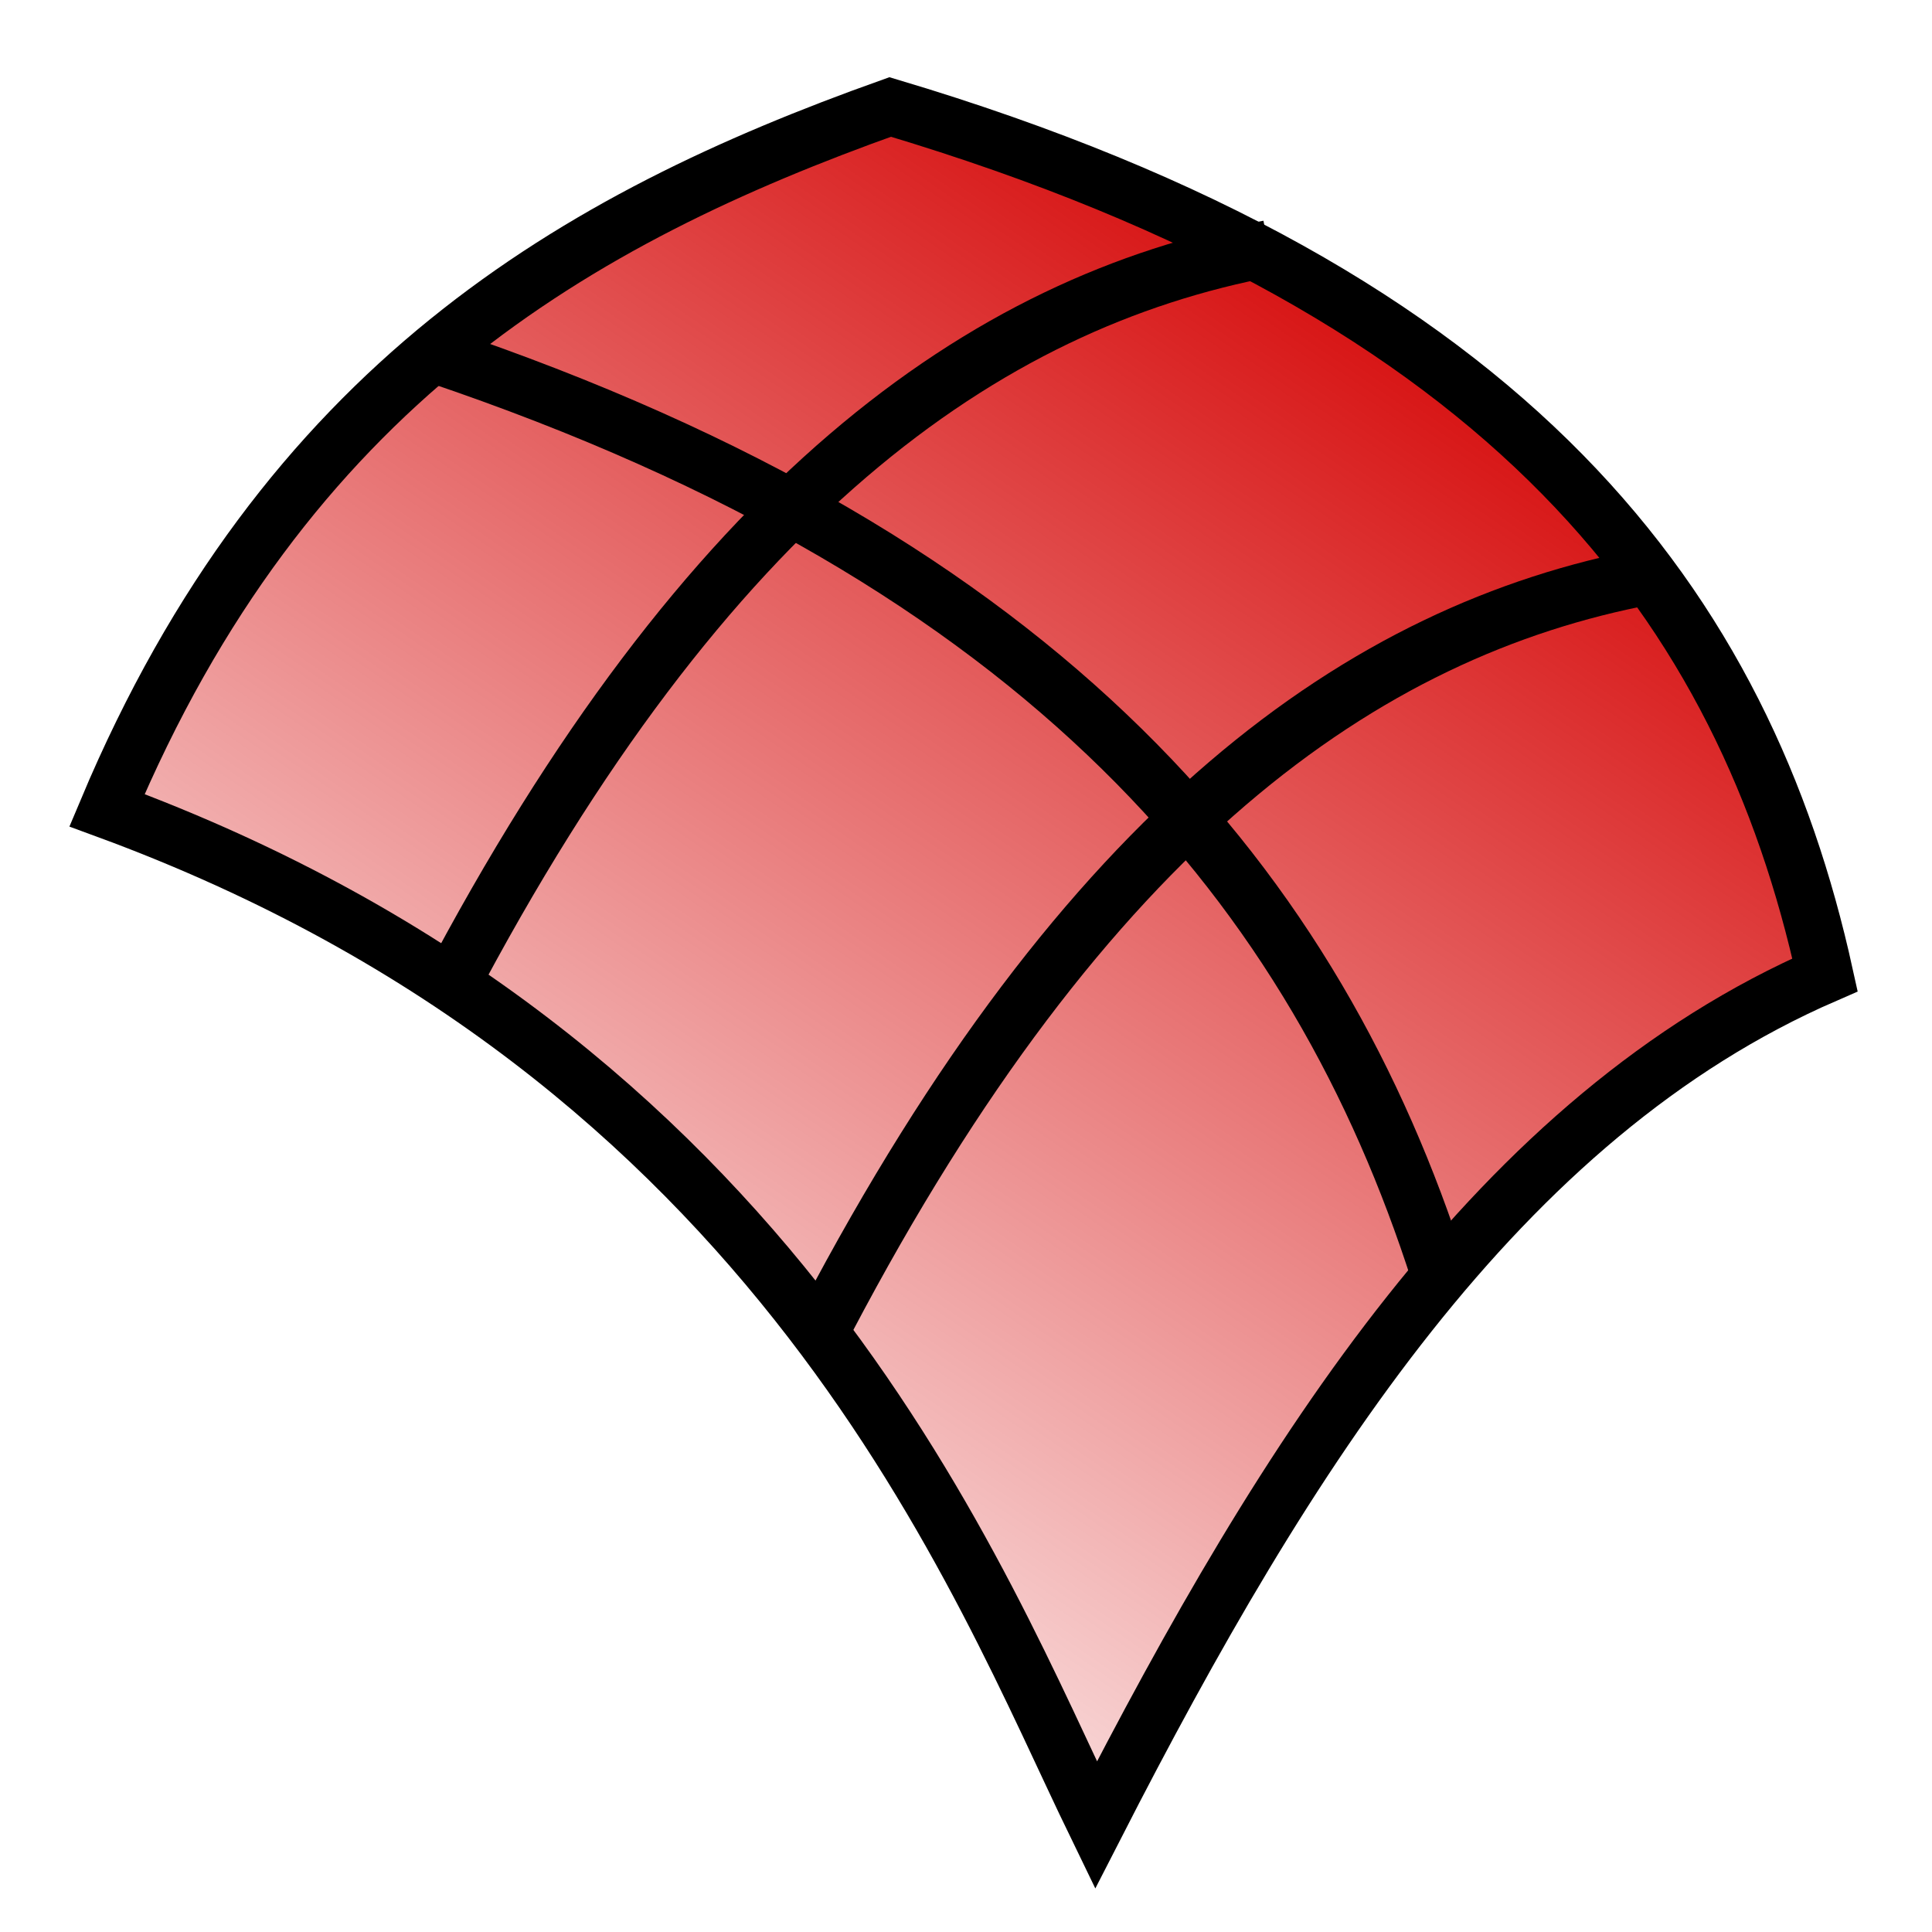
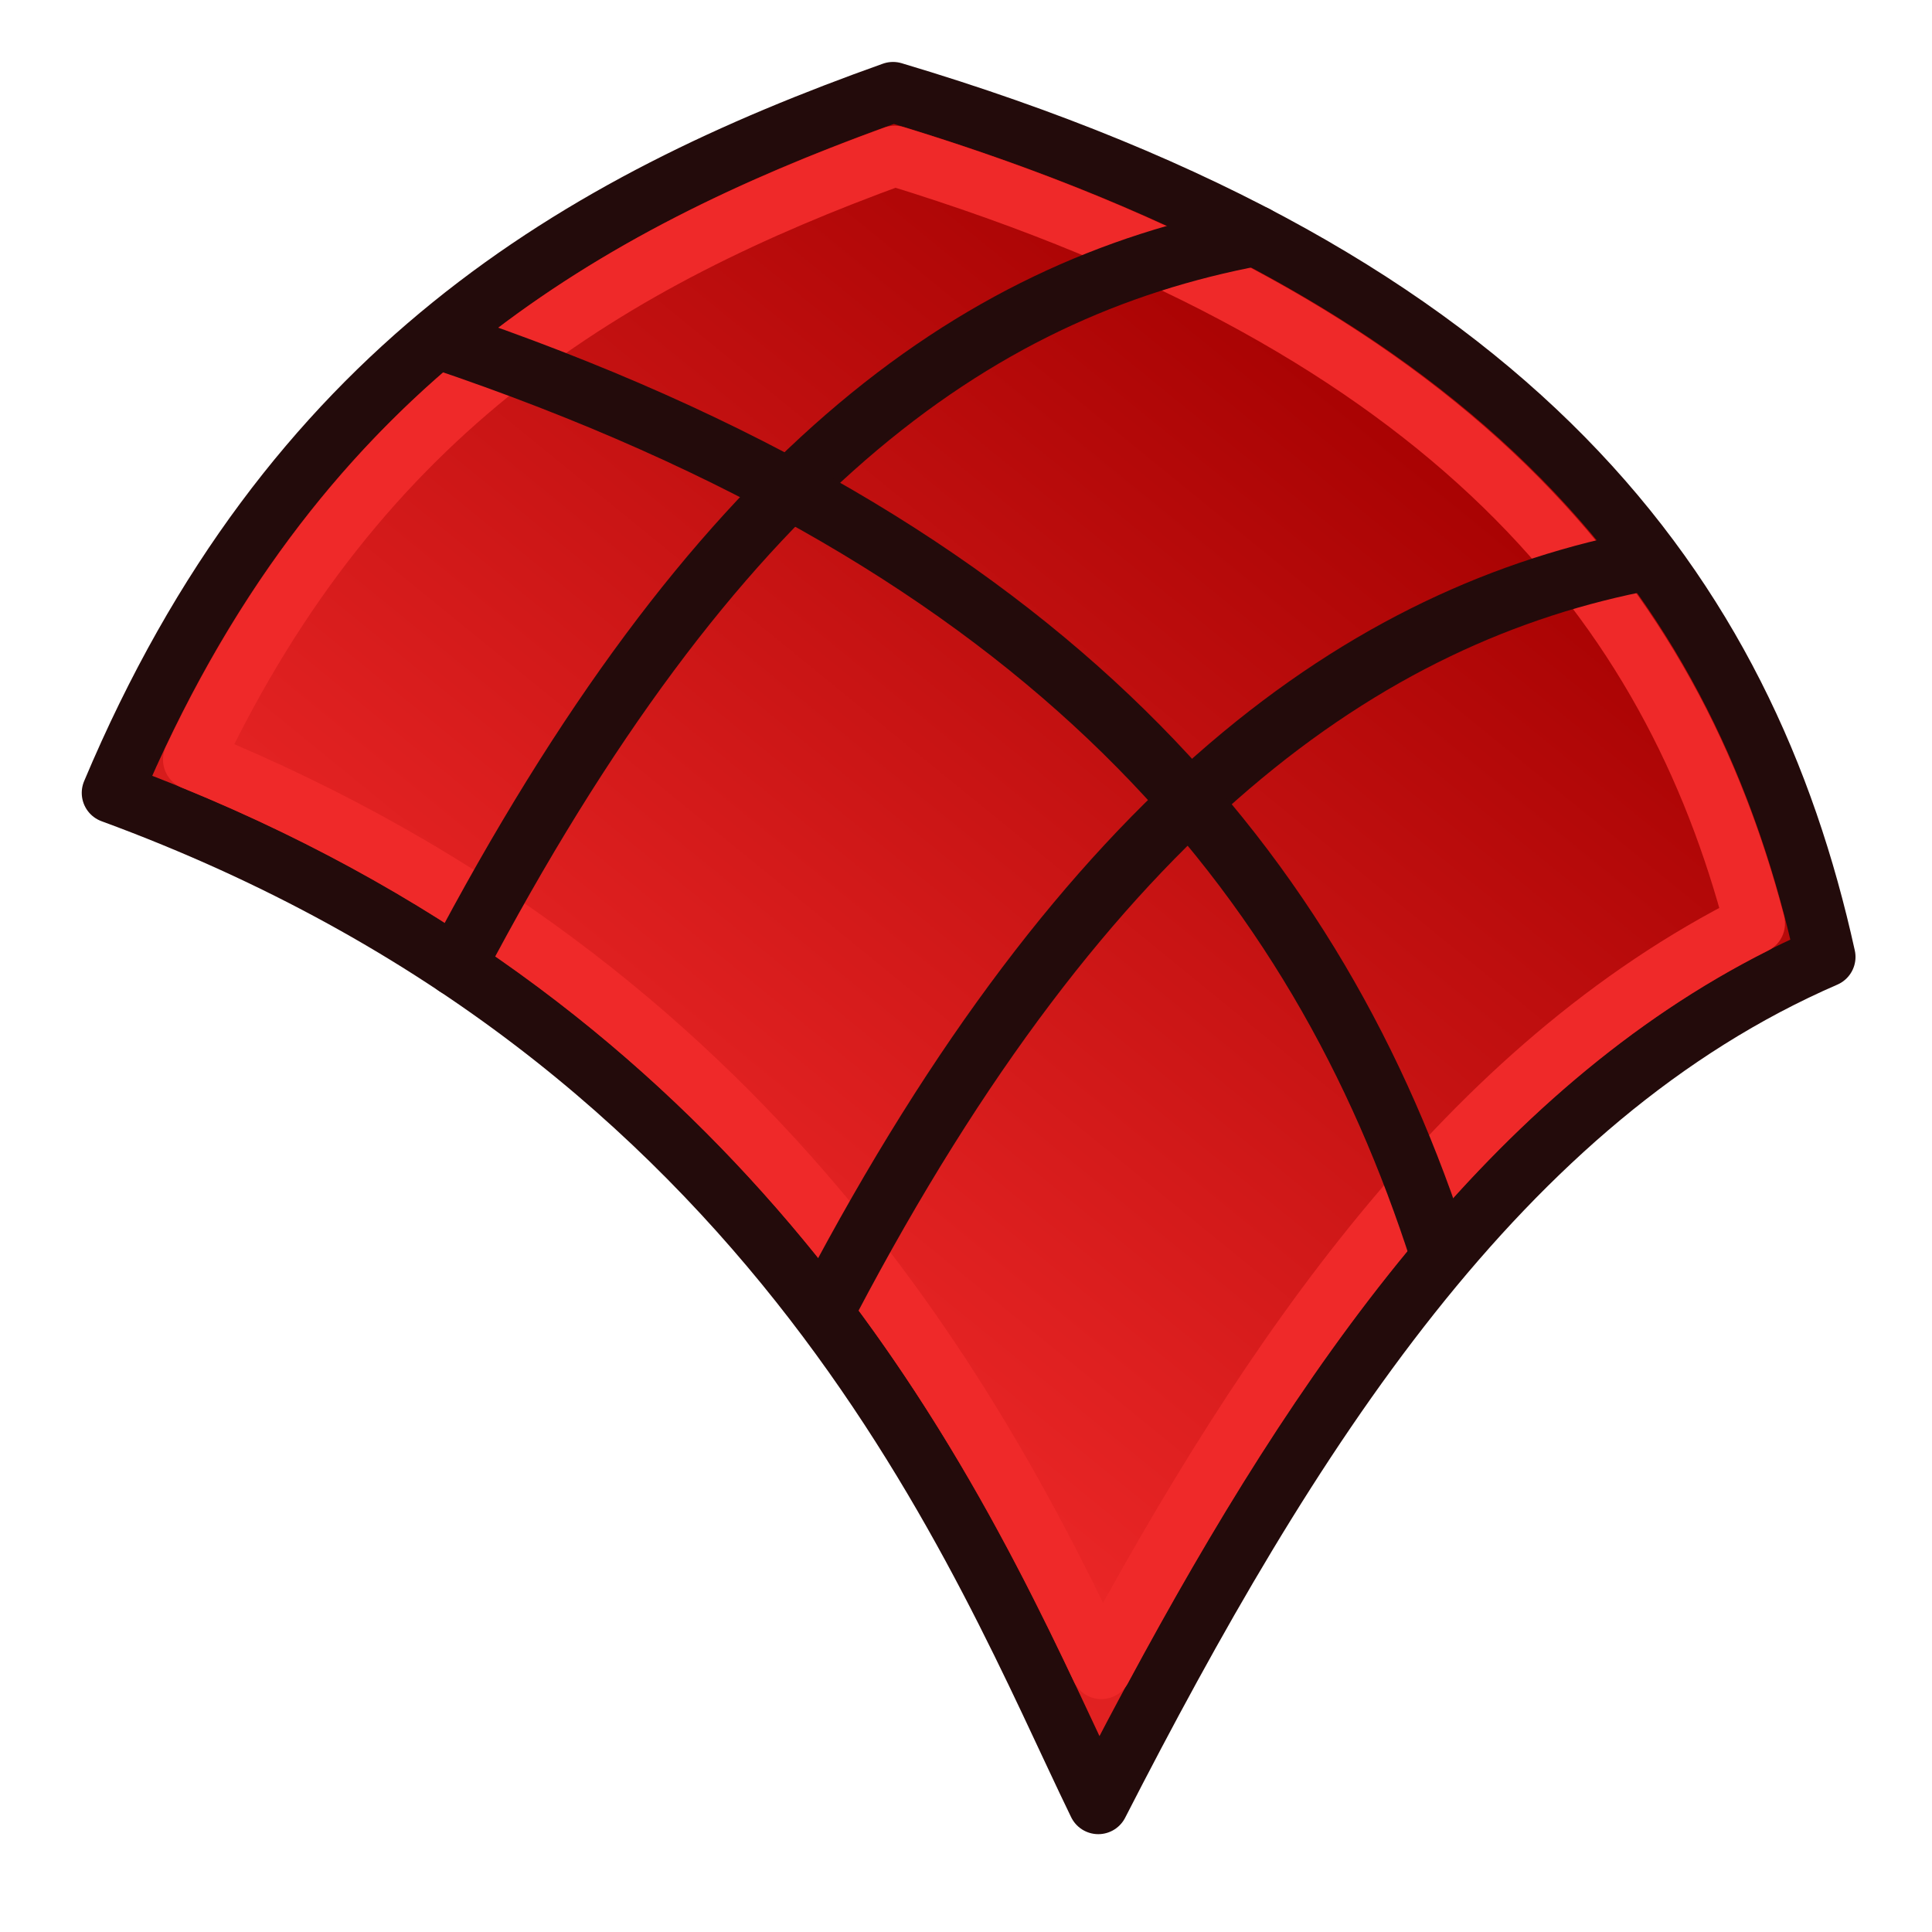
- <svg xmlns="http://www.w3.org/2000/svg" xmlns:xlink="http://www.w3.org/1999/xlink" version="1.1" id="svg2963" height="68.267" width="68.267">
-   <defs id="defs2965">
+ <svg xmlns="http://www.w3.org/2000/svg" xmlns:xlink="http://www.w3.org/1999/xlink" width="64" height="64" id="svg2869" version="1.1" viewBox="0 0 64 64">
+   <defs id="defs2871">
+     <linearGradient id="linearGradient5">
+       <stop style="stop-color:#ef2929;stop-opacity:1;" offset="0" id="stop19" />
+       <stop style="stop-color:#ef2929;stop-opacity:0;" offset="1" id="stop20" />
+     </linearGradient>
+     <linearGradient id="swatch18">
+       <stop style="stop-color:#ef2929;stop-opacity:1;" offset="0" id="stop18" />
+     </linearGradient>
+     <linearGradient id="swatch15">
+       <stop style="stop-color:#3d0000;stop-opacity:1;" offset="0" id="stop15" />
+     </linearGradient>
+     <linearGradient id="linearGradient5-1">
+       <stop style="stop-color:#ef2929;stop-opacity:1;" offset="0" id="stop5" />
+       <stop style="stop-color:#ef2929;stop-opacity:0;" offset="1" id="stop6" />
+     </linearGradient>
+     <linearGradient id="linearGradient3836-9">
+       <stop style="stop-color:#a40000;stop-opacity:1" offset="0" id="stop3838-8" />
+       <stop style="stop-color:#ef2929;stop-opacity:1" offset="1" id="stop3840-1" />
+     </linearGradient>
+     <linearGradient xlink:href="#linearGradient861" id="linearGradient863" x1="9.084" y1="289.347" x2="7.657" y2="296.467" gradientUnits="userSpaceOnUse" gradientTransform="matrix(3.498398,0,0,3.502324,1.471897,-978.4025)" />
+     <linearGradient id="linearGradient861">
+       <stop style="stop-color:#4e9a06;stop-opacity:1" offset="0" id="stop857" />
+       <stop style="stop-color:#8ae234;stop-opacity:1" offset="1" id="stop859" />
+     </linearGradient>
+     <linearGradient xlink:href="#linearGradient3253" id="linearGradient3255" x1="3.261" y1="286.328" x2="16.78" y2="286.328" gradientUnits="userSpaceOnUse" gradientTransform="matrix(3.498398,0,0,3.502324,1.471897,-978.4025)" />
+     <linearGradient id="linearGradient3253">
+       <stop style="stop-color:#204a87;stop-opacity:1" offset="0" id="stop3249" />
+       <stop style="stop-color:#729fcf;stop-opacity:1" offset="1" id="stop3251" />
+     </linearGradient>
+     <linearGradient gradientUnits="userSpaceOnUse" y2="59.273" x2="14.343" y1="6.947" x1="50.471" id="linearGradient834" xlink:href="#linearGradient832" gradientTransform="matrix(0.9349402,0,0,0.9341045,0.1743414,-0.4783578)" />
    <linearGradient id="linearGradient832">
-       <stop id="stop828" offset="0" style="stop-color:#d40000;stop-opacity:1;" />
-       <stop id="stop830" offset="1" style="stop-color:#d40000;stop-opacity:0;" />
+       <stop id="stop828" offset="0" style="stop-color:#a40000;stop-opacity:1" />
+       <stop id="stop830" offset="1" style="stop-color:#ef2929;stop-opacity:1" />
    </linearGradient>
-     <linearGradient id="linearGradient3354">
-       <stop id="stop3356" offset="0" style="stop-color:#2157c7;stop-opacity:1;" />
-       <stop id="stop3358" offset="1" style="stop-color:#6daaff;stop-opacity:1;" />
-     </linearGradient>
-     <linearGradient gradientUnits="userSpaceOnUse" y2="59.273" x2="14.343" y1="6.947" x1="50.471" id="linearGradient834" xlink:href="#linearGradient832" />
+     <linearGradient xlink:href="#linearGradient832" id="linearGradient59" gradientUnits="userSpaceOnUse" gradientTransform="matrix(0.9349402,0,0,0.9341045,0.1743414,-0.4783578)" x1="49.977" y1="12.328" x2="21.286" y2="47.536" />
  </defs>
-   <g id="layer1">
-     <path id="path818" d="M 3.78,28.63 C 27.623,37.397 34.581,55.945 38.727,64.487 45.464,51.33 52.956,39.456 64.487,34.448 61.652,21.568 53.587,10.388 31.455,3.78 20.35,7.739 10.085,13.631 3.78,28.63 Z" style="fill:url(#linearGradient834);fill-opacity:1;fill-rule:evenodd;stroke:#000000;stroke-width:2;stroke-linecap:butt;stroke-linejoin:miter;stroke-opacity:1" />
-     <path id="path828" d="M 29.219,46.62 C 38.353,29.245 48.136,22.269 58.237,20.366" style="fill:none;fill-rule:evenodd;stroke:#000000;stroke-width:2;stroke-linecap:butt;stroke-linejoin:miter;stroke-opacity:1" />
-     <path style="fill:none;fill-rule:evenodd;stroke:#000000;stroke-width:2;stroke-linecap:butt;stroke-linejoin:miter;stroke-opacity:1" d="M 15.81,35.036 C 24.944,17.661 34.728,10.685 44.829,8.782" id="path824" />
-     <path id="path826" d="M 15.364,12.534 C 37.094,19.86 46.532,31.524 50.847,44.996" style="fill:none;stroke:#000000;stroke-width:2;stroke-linecap:butt;stroke-linejoin:miter;stroke-opacity:1" />
+   <g id="layer3" style="display:inline">
+     <path id="path818" d="M 3.708,26.265 C 26,34.455 32.506,51.78 36.382,59.759 42.681,47.469 49.685,36.377 60.466,31.7 57.816,19.669 50.275,9.225 29.582,3.052 19.2,6.751 9.603,12.255 3.708,26.265 Z" style="fill:url(#linearGradient834);fill-opacity:1;fill-rule:evenodd;stroke:#230b0b;stroke-width:2;stroke-linecap:round;stroke-linejoin:round;stroke-dasharray:none;stroke-opacity:1" />
+     <path id="path58" d="M 29.639,5.164 C 48.24,10.871 55.387,20.122 58.131,30.592 48.632,35.364 42.104,44.842 36.484,55.285 32.468,46.786 25.042,32.773 6.4,25.166 11.924,13.481 20.278,8.577 29.639,5.164 Z" style="fill:url(#linearGradient59);fill-opacity:1;fill-rule:evenodd;stroke:#ef2929;stroke-width:2;stroke-linecap:round;stroke-linejoin:round;stroke-dasharray:none;stroke-opacity:1" />
+     <path id="path828" d="M 27.492,43.07 C 36.032,26.84 45.179,20.323 54.623,18.546" style="fill:none;fill-rule:evenodd;stroke:#230b0b;stroke-width:2;stroke-linecap:round;stroke-linejoin:round;stroke-dasharray:none;stroke-opacity:1" />
+     <path style="fill:none;fill-rule:evenodd;stroke:#230b0b;stroke-width:2;stroke-linecap:round;stroke-linejoin:round;stroke-dasharray:none;stroke-opacity:1" d="M 15.104,32 C 23.643,15.77 32.158,9.59 41.602,7.813" id="path824" />
+     <path id="path826" d="m 14.538,11.23 c 20.316,6.843 29.141,17.739 33.175,30.323" style="fill:none;stroke:#230b0b;stroke-width:2;stroke-linecap:round;stroke-linejoin:round;stroke-dasharray:none;stroke-opacity:1" />
  </g>
</svg>
